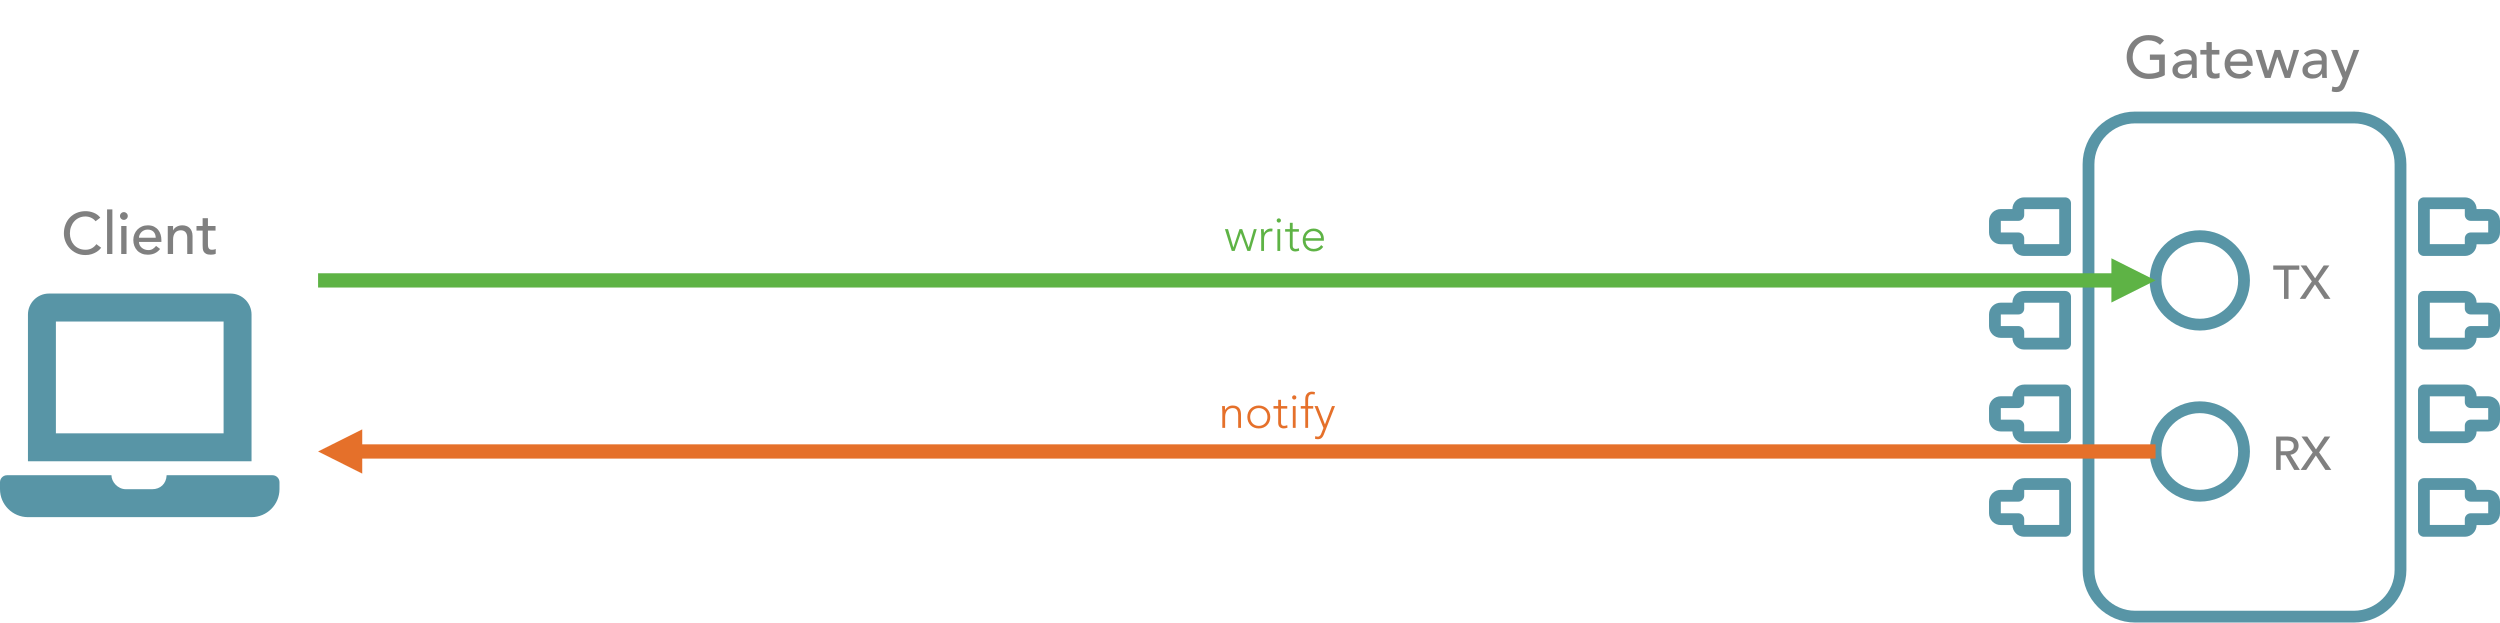
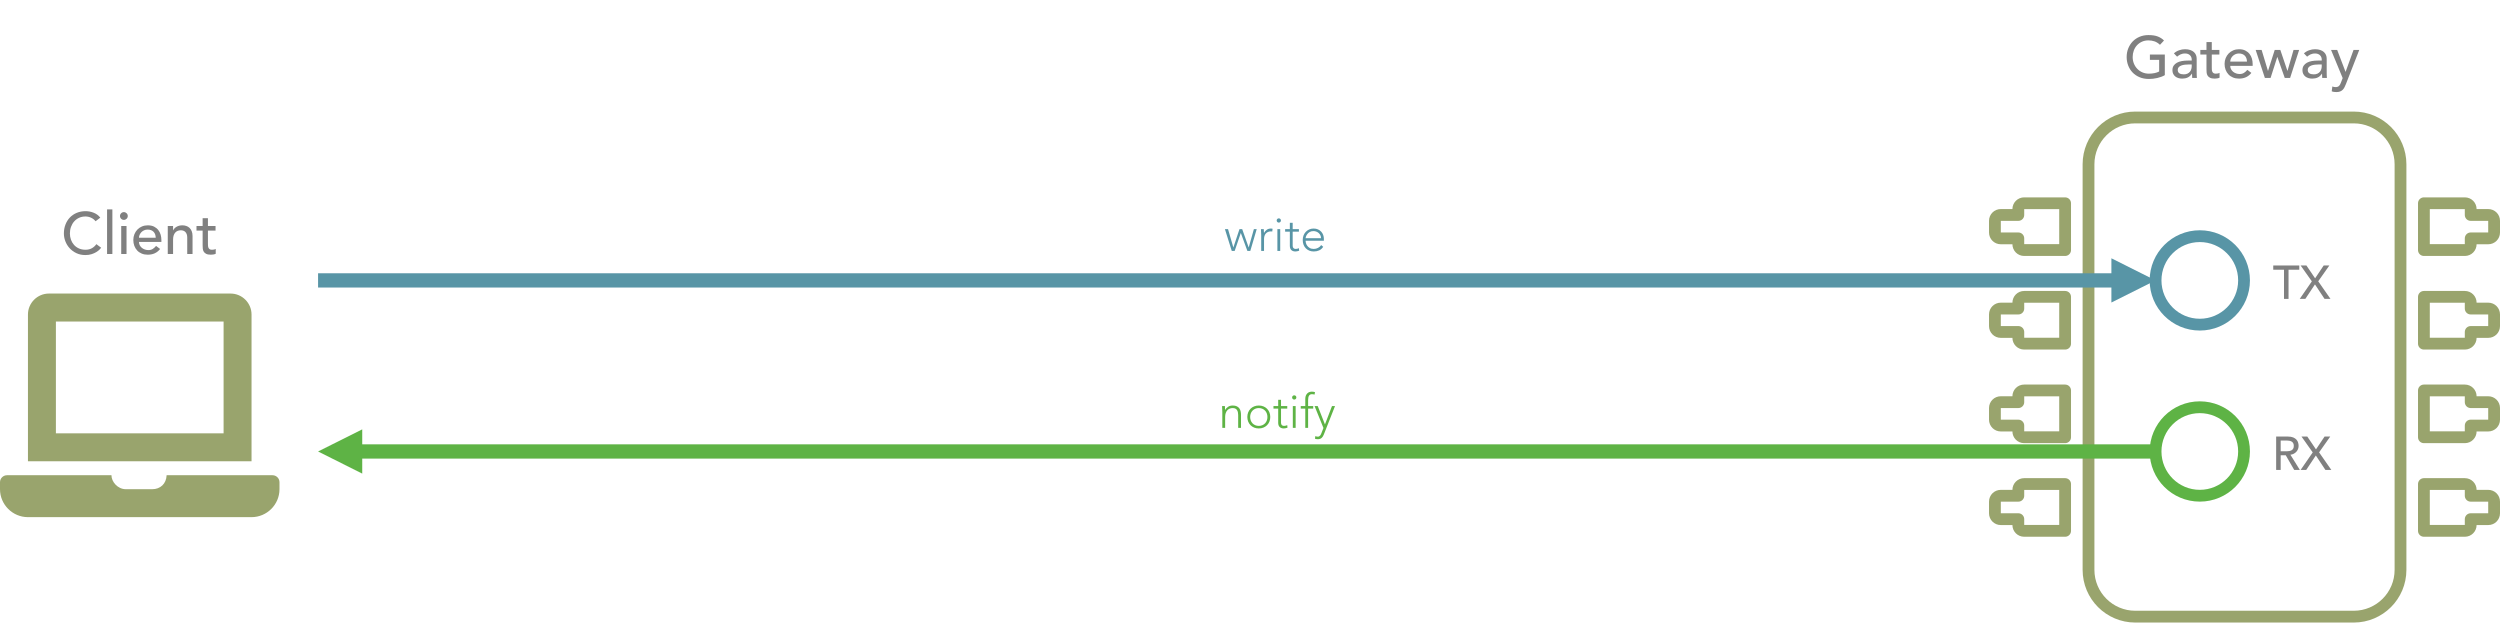
<svg xmlns="http://www.w3.org/2000/svg" version="1.1" viewBox="947 808.931 847.597 211.069" width="847.597" height="211.069">
  <defs />
-   <g id="Bluetooth_Characteristics" stroke-opacity="1" stroke-dasharray="none" fill="none" stroke="none" fill-opacity="1">
+   <g id="Bluetooth_Characteristics" stroke="none" fill-opacity="1" fill="none" stroke-dasharray="none" stroke-opacity="1">
    <g id="Bluetooth_Characteristics_Ebene_1">
      <g id="Graphic_28">
-         <path d="M 1039.389 970.051 L 1003.491 970.051 C 1003.381 972.984 1001.313 974.789 998.643 974.789 L 989.641 974.789 C 986.874 974.789 984.752 972.202 984.789 970.051 L 949.369 970.051 C 948.066 970.051 947 971.117 947 972.42 L 947 974.789 C 947 980.001 951.264 984.265 956.476 984.265 L 1032.282 984.265 C 1037.494 984.265 1041.758 980.001 1041.758 974.789 L 1041.758 972.42 C 1041.758 971.117 1040.692 970.051 1039.389 970.051 Z M 1032.282 915.565 C 1032.282 911.656 1029.084 908.458 1025.176 908.458 L 963.583 908.458 C 959.674 908.458 956.476 911.656 956.476 915.565 L 956.476 965.313 L 1032.282 965.313 Z M 1022.807 955.837 L 965.952 955.837 L 965.952 917.934 L 1022.807 917.934 Z" fill="#5895a6" />
+         <path d="M 1039.389 970.051 L 1003.491 970.051 C 1003.381 972.984 1001.313 974.789 998.643 974.789 L 989.641 974.789 C 986.874 974.789 984.752 972.202 984.789 970.051 L 949.369 970.051 C 948.066 970.051 947 971.117 947 972.42 L 947 974.789 C 947 980.001 951.264 984.265 956.476 984.265 L 1032.282 984.265 C 1037.494 984.265 1041.758 980.001 1041.758 974.789 L 1041.758 972.42 C 1041.758 971.117 1040.692 970.051 1039.389 970.051 Z M 1032.282 915.565 C 1032.282 911.656 1029.084 908.458 1025.176 908.458 L 963.583 908.458 C 959.674 908.458 956.476 911.656 956.476 915.565 L 956.476 965.313 L 1032.282 965.313 Z M 1022.807 955.837 L 965.952 955.837 L 965.952 917.934 L 1022.807 917.934 Z" fill="#99a46d" />
      </g>
      <g id="Graphic_30" />
      <g id="Graphic_31">
-         <path d="M 1760.864 864.624 L 1760.864 1002.134 C 1760.864 1010.896 1753.761 1018 1744.998 1018 L 1670.954 1018 C 1662.191 1018 1655.088 1010.896 1655.088 1002.134 L 1655.088 864.624 C 1655.088 855.861 1662.191 848.757 1670.954 848.757 L 1744.998 848.757 C 1753.761 848.757 1760.864 855.861 1760.864 864.624 Z M 1792.597 883.796 L 1792.597 887.763 C 1792.597 888.858 1791.709 889.746 1790.614 889.746 L 1784.664 889.746 L 1784.664 891.729 C 1784.664 892.824 1783.776 893.712 1782.681 893.712 L 1768.798 893.712 L 1768.798 877.846 L 1782.681 877.846 C 1783.776 877.846 1784.664 878.734 1784.664 879.829 L 1784.664 881.813 L 1790.614 881.813 C 1791.709 881.813 1792.597 882.701 1792.597 883.796 Z M 1792.597 915.529 L 1792.597 919.495 C 1792.597 920.591 1791.709 921.479 1790.614 921.479 L 1784.664 921.479 L 1784.664 923.462 C 1784.664 924.558 1783.776 925.445 1782.681 925.445 L 1768.798 925.445 L 1768.798 909.579 L 1782.681 909.579 C 1783.776 909.579 1784.664 910.467 1784.664 911.562 L 1784.664 913.546 L 1790.614 913.546 C 1791.709 913.546 1792.597 914.433 1792.597 915.529 Z M 1792.597 947.262 L 1792.597 951.229 C 1792.597 952.324 1791.709 953.212 1790.614 953.212 L 1784.664 953.212 L 1784.664 955.195 C 1784.664 956.29 1783.776 957.178 1782.681 957.178 L 1768.798 957.178 L 1768.798 941.312 L 1782.681 941.312 C 1783.776 941.312 1784.664 942.2 1784.664 943.295 L 1784.664 945.279 L 1790.614 945.279 C 1791.709 945.279 1792.597 946.167 1792.597 947.262 Z M 1792.597 978.995 L 1792.597 982.962 C 1792.597 984.057 1791.709 984.945 1790.614 984.945 L 1784.664 984.945 L 1784.664 986.928 C 1784.664 988.024 1783.776 988.911 1782.681 988.911 L 1768.798 988.911 L 1768.798 973.045 L 1782.681 973.045 C 1783.776 973.045 1784.664 973.933 1784.664 975.028 L 1784.664 977.012 L 1790.614 977.012 C 1791.709 977.012 1792.597 977.899 1792.597 978.995 Z M 1633.271 973.045 L 1647.154 973.045 L 1647.154 988.911 L 1633.271 988.911 C 1632.176 988.911 1631.288 988.024 1631.288 986.928 L 1631.288 984.945 L 1625.338 984.945 C 1624.243 984.945 1623.355 984.057 1623.355 982.962 L 1623.355 978.995 C 1623.355 977.899 1624.243 977.012 1625.338 977.012 L 1631.288 977.012 L 1631.288 975.028 C 1631.288 973.933 1632.176 973.045 1633.271 973.045 Z M 1633.271 941.312 L 1647.154 941.312 L 1647.154 957.178 L 1633.271 957.178 C 1632.176 957.178 1631.288 956.29 1631.288 955.195 L 1631.288 953.212 L 1625.338 953.212 C 1624.243 953.212 1623.355 952.324 1623.355 951.229 L 1623.355 947.262 C 1623.355 946.167 1624.243 945.279 1625.338 945.279 L 1631.288 945.279 L 1631.288 943.295 C 1631.288 942.2 1632.176 941.312 1633.271 941.312 Z M 1633.271 909.579 L 1647.154 909.579 L 1647.154 925.445 L 1633.271 925.445 C 1632.176 925.445 1631.288 924.558 1631.288 923.462 L 1631.288 921.479 L 1625.338 921.479 C 1624.243 921.479 1623.355 920.591 1623.355 919.495 L 1623.355 915.529 C 1623.355 914.433 1624.243 913.546 1625.338 913.546 L 1631.288 913.546 L 1631.288 911.562 C 1631.288 910.467 1632.176 909.579 1633.271 909.579 Z M 1633.271 877.846 L 1647.154 877.846 L 1647.154 893.712 L 1633.271 893.712 C 1632.176 893.712 1631.288 892.824 1631.288 891.729 L 1631.288 889.746 L 1625.338 889.746 C 1624.243 889.746 1623.355 888.858 1623.355 887.763 L 1623.355 883.796 C 1623.355 882.701 1624.243 881.813 1625.338 881.813 L 1631.288 881.813 L 1631.288 879.829 C 1631.288 878.734 1632.176 877.846 1633.271 877.846 Z" stroke="#5895a6" stroke-linecap="butt" stroke-linejoin="round" stroke-width="4" />
+         <path d="M 1760.864 864.624 L 1760.864 1002.134 C 1760.864 1010.896 1753.761 1018 1744.998 1018 L 1670.954 1018 C 1662.191 1018 1655.088 1010.896 1655.088 1002.134 L 1655.088 864.624 C 1655.088 855.861 1662.191 848.757 1670.954 848.757 L 1744.998 848.757 C 1753.761 848.757 1760.864 855.861 1760.864 864.624 Z M 1792.597 883.796 L 1792.597 887.763 C 1792.597 888.858 1791.709 889.746 1790.614 889.746 L 1784.664 889.746 L 1784.664 891.729 C 1784.664 892.824 1783.776 893.712 1782.681 893.712 L 1768.798 893.712 L 1768.798 877.846 L 1782.681 877.846 C 1783.776 877.846 1784.664 878.734 1784.664 879.829 L 1784.664 881.813 L 1790.614 881.813 C 1791.709 881.813 1792.597 882.701 1792.597 883.796 Z M 1792.597 915.529 L 1792.597 919.495 C 1792.597 920.591 1791.709 921.479 1790.614 921.479 L 1784.664 921.479 L 1784.664 923.462 C 1784.664 924.558 1783.776 925.445 1782.681 925.445 L 1768.798 925.445 L 1768.798 909.579 L 1782.681 909.579 C 1783.776 909.579 1784.664 910.467 1784.664 911.562 L 1784.664 913.546 L 1790.614 913.546 C 1791.709 913.546 1792.597 914.433 1792.597 915.529 Z M 1792.597 947.262 L 1792.597 951.229 C 1792.597 952.324 1791.709 953.212 1790.614 953.212 L 1784.664 953.212 L 1784.664 955.195 C 1784.664 956.29 1783.776 957.178 1782.681 957.178 L 1768.798 957.178 L 1768.798 941.312 L 1782.681 941.312 C 1783.776 941.312 1784.664 942.2 1784.664 943.295 L 1784.664 945.279 L 1790.614 945.279 C 1791.709 945.279 1792.597 946.167 1792.597 947.262 Z M 1792.597 978.995 L 1792.597 982.962 C 1792.597 984.057 1791.709 984.945 1790.614 984.945 L 1784.664 984.945 L 1784.664 986.928 C 1784.664 988.024 1783.776 988.911 1782.681 988.911 L 1768.798 988.911 L 1768.798 973.045 L 1782.681 973.045 C 1783.776 973.045 1784.664 973.933 1784.664 975.028 L 1784.664 977.012 L 1790.614 977.012 C 1791.709 977.012 1792.597 977.899 1792.597 978.995 Z M 1633.271 973.045 L 1647.154 973.045 L 1647.154 988.911 L 1633.271 988.911 C 1632.176 988.911 1631.288 988.024 1631.288 986.928 L 1631.288 984.945 L 1625.338 984.945 C 1624.243 984.945 1623.355 984.057 1623.355 982.962 L 1623.355 978.995 C 1623.355 977.899 1624.243 977.012 1625.338 977.012 L 1631.288 977.012 L 1631.288 975.028 C 1631.288 973.933 1632.176 973.045 1633.271 973.045 Z M 1633.271 941.312 L 1647.154 941.312 L 1647.154 957.178 L 1633.271 957.178 C 1632.176 957.178 1631.288 956.29 1631.288 955.195 L 1631.288 953.212 L 1625.338 953.212 C 1624.243 953.212 1623.355 952.324 1623.355 951.229 L 1623.355 947.262 C 1623.355 946.167 1624.243 945.279 1625.338 945.279 L 1631.288 945.279 L 1631.288 943.295 C 1631.288 942.2 1632.176 941.312 1633.271 941.312 Z M 1633.271 909.579 L 1647.154 909.579 L 1647.154 925.445 L 1633.271 925.445 C 1632.176 925.445 1631.288 924.558 1631.288 923.462 L 1631.288 921.479 L 1625.338 921.479 C 1624.243 921.479 1623.355 920.591 1623.355 919.495 L 1623.355 915.529 C 1623.355 914.433 1624.243 913.546 1625.338 913.546 L 1631.288 913.546 L 1631.288 911.562 C 1631.288 910.467 1632.176 909.579 1633.271 909.579 Z M 1633.271 877.846 L 1647.154 877.846 L 1647.154 893.712 L 1633.271 893.712 C 1632.176 893.712 1631.288 892.824 1631.288 891.729 L 1631.288 889.746 L 1625.338 889.746 C 1624.243 889.746 1623.355 888.858 1623.355 887.763 L 1623.355 883.796 C 1623.355 882.701 1624.243 881.813 1625.338 881.813 L 1631.288 881.813 L 1631.288 879.829 C 1631.288 878.734 1632.176 877.846 1633.271 877.846 Z" stroke="#99a46d" stroke-linecap="butt" stroke-linejoin="round" stroke-width="4" />
      </g>
      <g id="Group_40">
        <g id="Graphic_41">
          <circle cx="1692.818" cy="904" r="15" stroke="#5895a6" stroke-linecap="round" stroke-linejoin="round" stroke-width="4" />
        </g>
        <g id="Group_90">
          <g id="Graphic_88">
            <path d="M 1721.366 900.38 L 1717.718 900.38 L 1717.718 898.94 L 1726.55 898.94 L 1726.55 900.38 L 1722.902 900.38 L 1722.902 910.268 L 1721.366 910.268 Z" fill="gray" />
          </g>
          <g id="Graphic_89">
            <path d="M 1730.806 904.316 L 1726.998 898.94 L 1728.966 898.94 L 1731.91 903.292 L 1734.822 898.94 L 1736.742 898.94 L 1732.966 904.3 L 1737.126 910.268 L 1735.11 910.268 L 1731.862 905.356 L 1728.598 910.268 L 1726.694 910.268 Z" fill="gray" />
          </g>
        </g>
      </g>
      <g id="Group_46">
        <g id="Graphic_47">
-           <circle cx="1692.818" cy="962" r="15" stroke="#5895a6" stroke-linecap="round" stroke-linejoin="round" stroke-width="4" />
+           <circle cx="1692.818" cy="962" r="15" stroke="#5eb345" stroke-linecap="round" stroke-linejoin="round" stroke-width="4" />
        </g>
        <g id="Group_93">
          <g id="Graphic_91">
            <path d="M 1718.702 956.94 L 1722.686 956.94 C 1723.411 956.94 1724.009 957.039 1724.478 957.236 C 1724.947 957.433 1725.318 957.684 1725.59 957.988 C 1725.862 958.292 1726.051 958.633 1726.158 959.012 C 1726.265 959.391 1726.318 959.756 1726.318 960.108 C 1726.318 960.471 1726.254 960.82 1726.126 961.156 C 1725.998 961.492 1725.814 961.796 1725.574 962.068 C 1725.334 962.34 1725.041 962.569 1724.694 962.756 C 1724.347 962.943 1723.961 963.057 1723.534 963.1 L 1726.75 968.268 L 1724.83 968.268 L 1721.95 963.276 L 1720.238 963.276 L 1720.238 968.268 L 1718.702 968.268 Z M 1720.238 961.932 L 1722.254 961.932 C 1722.553 961.932 1722.849 961.908 1723.142 961.86 C 1723.435 961.812 1723.697 961.724 1723.926 961.596 C 1724.155 961.468 1724.339 961.284 1724.478 961.044 C 1724.617 960.804 1724.686 960.492 1724.686 960.108 C 1724.686 959.724 1724.617 959.412 1724.478 959.172 C 1724.339 958.932 1724.155 958.748 1723.926 958.62 C 1723.697 958.492 1723.435 958.404 1723.142 958.356 C 1722.849 958.308 1722.553 958.284 1722.254 958.284 L 1720.238 958.284 Z" fill="gray" />
          </g>
          <g id="Graphic_92">
            <path d="M 1731.102 962.316 L 1727.294 956.94 L 1729.262 956.94 L 1732.206 961.292 L 1735.118 956.94 L 1737.038 956.94 L 1733.262 962.3 L 1737.422 968.268 L 1735.406 968.268 L 1732.158 963.356 L 1728.894 968.268 L 1726.99 968.268 Z" fill="gray" />
          </g>
        </g>
      </g>
      <g id="Graphic_50">
        <path d="M 1699.245 947.476 L 1704.074 947.476 L 1704.074 947.476 L 1709.159 947.476 L 1701.659 947.476 L 1694.159 947.476 L 1699.245 947.476 Z" fill="#e5702a" />
      </g>
      <g id="Graphic_55">
-         <path d="M 1677.818 964.414 L 1677.818 959.586 L 1069.812 959.586 L 1069.812 954.5 L 1054.838 962 L 1069.812 969.5 L 1069.812 964.414 Z" fill="#e5702a" />
+         <path d="M 1677.818 964.414 L 1677.818 959.586 L 1069.812 959.586 L 1069.812 954.5 L 1054.838 962 L 1069.812 969.5 L 1069.812 964.414 Z" fill="#5eb345" />
      </g>
      <g id="Graphic_58">
-         <path d="M 1054.838 906.414 L 1054.838 901.586 L 1662.844 901.586 L 1662.844 896.5 L 1677.818 904 L 1662.844 911.5 L 1662.844 906.414 Z" fill="#5eb345" />
+         <path d="M 1054.838 906.414 L 1054.838 901.586 L 1662.844 901.586 L 1662.844 896.5 L 1677.818 904 L 1662.844 911.5 L 1662.844 906.414 Z" fill="#5895a6" />
      </g>
      <g id="Graphic_59" />
      <g id="Group_66">
        <g id="Graphic_60">
          <path d="M 979.399 883.945 C 978.999 883.425 978.492 883.025 977.879 882.745 C 977.266 882.465 976.633 882.325 975.979 882.325 C 975.179 882.325 974.456 882.475 973.809 882.775 C 973.163 883.075 972.609 883.485 972.149 884.005 C 971.689 884.525 971.332 885.135 971.079 885.835 C 970.826 886.535 970.699 887.285 970.699 888.085 C 970.699 888.832 970.819 889.538 971.059 890.205 C 971.299 890.872 971.646 891.458 972.099 891.965 C 972.553 892.472 973.106 892.872 973.759 893.165 C 974.413 893.458 975.153 893.605 975.979 893.605 C 976.793 893.605 977.506 893.438 978.119 893.105 C 978.732 892.772 979.253 892.305 979.679 891.705 L 981.299 892.925 C 981.192 893.072 981.006 893.282 980.739 893.555 C 980.472 893.828 980.119 894.102 979.679 894.375 C 979.239 894.648 978.709 894.888 978.089 895.095 C 977.469 895.302 976.753 895.405 975.939 895.405 C 974.819 895.405 973.809 895.192 972.909 894.765 C 972.009 894.338 971.242 893.778 970.609 893.085 C 969.976 892.392 969.492 891.608 969.159 890.735 C 968.826 889.862 968.659 888.978 968.659 888.085 C 968.659 886.992 968.839 885.982 969.199 885.055 C 969.559 884.128 970.062 883.328 970.709 882.655 C 971.356 881.982 972.133 881.458 973.039 881.085 C 973.946 880.712 974.946 880.525 976.039 880.525 C 976.972 880.525 977.889 880.705 978.789 881.065 C 979.689 881.425 980.426 881.978 980.999 882.725 Z" fill="gray" />
        </g>
        <g id="Graphic_61">
          <rect x="983.299" y="879.925" width="1.8" height="15.12" fill="gray" />
        </g>
        <g id="Graphic_62">
          <path d="M 988.099 885.565 L 989.899 885.565 L 989.899 895.045 L 988.099 895.045 Z M 987.679 882.165 C 987.679 881.805 987.809 881.495 988.069 881.235 C 988.329 880.975 988.639 880.845 988.999 880.845 C 989.359 880.845 989.669 880.975 989.929 881.235 C 990.189 881.495 990.319 881.805 990.319 882.165 C 990.319 882.525 990.189 882.835 989.929 883.095 C 989.669 883.355 989.359 883.485 988.999 883.485 C 988.639 883.485 988.329 883.355 988.069 883.095 C 987.809 882.835 987.679 882.525 987.679 882.165 Z" fill="gray" />
        </g>
        <g id="Graphic_63">
          <path d="M 994.119 890.965 C 994.119 891.378 994.209 891.755 994.389 892.095 C 994.569 892.435 994.806 892.725 995.099 892.965 C 995.393 893.205 995.732 893.392 996.119 893.525 C 996.506 893.658 996.906 893.725 997.319 893.725 C 997.879 893.725 998.366 893.595 998.779 893.335 C 999.192 893.075 999.572 892.732 999.919 892.305 L 1001.279 893.345 C 1000.279 894.638 998.879 895.285 997.079 895.285 C 996.332 895.285 995.656 895.158 995.049 894.905 C 994.442 894.652 993.929 894.302 993.509 893.855 C 993.089 893.408 992.766 892.882 992.539 892.275 C 992.312 891.668 992.199 891.012 992.199 890.305 C 992.199 889.598 992.322 888.942 992.569 888.335 C 992.816 887.728 993.156 887.202 993.589 886.755 C 994.023 886.308 994.539 885.958 995.139 885.705 C 995.739 885.452 996.393 885.325 997.099 885.325 C 997.939 885.325 998.649 885.472 999.229 885.765 C 999.809 886.058 1000.286 886.442 1000.659 886.915 C 1001.033 887.388 1001.303 887.922 1001.469 888.515 C 1001.636 889.108 1001.719 889.712 1001.719 890.325 L 1001.719 890.965 Z M 999.799 889.525 C 999.786 889.125 999.722 888.758 999.609 888.425 C 999.496 888.092 999.326 887.802 999.099 887.555 C 998.872 887.308 998.589 887.115 998.249 886.975 C 997.909 886.835 997.513 886.765 997.059 886.765 C 996.619 886.765 996.216 886.848 995.849 887.015 C 995.482 887.182 995.173 887.398 994.919 887.665 C 994.666 887.932 994.469 888.228 994.329 888.555 C 994.189 888.882 994.119 889.205 994.119 889.525 Z" fill="gray" />
        </g>
        <g id="Graphic_64">
          <path d="M 1003.879 885.565 L 1005.679 885.565 L 1005.679 887.025 L 1005.719 887.025 C 1005.946 886.518 1006.339 886.108 1006.899 885.795 C 1007.459 885.482 1008.106 885.325 1008.839 885.325 C 1009.293 885.325 1009.729 885.395 1010.149 885.535 C 1010.569 885.675 1010.936 885.892 1011.249 886.185 C 1011.562 886.478 1011.812 886.855 1011.999 887.315 C 1012.186 887.775 1012.279 888.318 1012.279 888.945 L 1012.279 895.045 L 1010.479 895.045 L 1010.479 889.445 C 1010.479 889.005 1010.419 888.628 1010.299 888.315 C 1010.179 888.002 1010.019 887.748 1009.819 887.555 C 1009.619 887.362 1009.389 887.222 1009.129 887.135 C 1008.869 887.048 1008.599 887.005 1008.319 887.005 C 1007.946 887.005 1007.599 887.065 1007.279 887.185 C 1006.959 887.305 1006.679 887.495 1006.439 887.755 C 1006.199 888.015 1006.013 888.345 1005.879 888.745 C 1005.746 889.145 1005.679 889.618 1005.679 890.165 L 1005.679 895.045 L 1003.879 895.045 Z" fill="gray" />
        </g>
        <g id="Graphic_65">
          <path d="M 1020.079 887.125 L 1017.499 887.125 L 1017.499 891.425 C 1017.499 891.692 1017.506 891.955 1017.519 892.215 C 1017.533 892.475 1017.582 892.708 1017.669 892.915 C 1017.756 893.122 1017.889 893.288 1018.069 893.415 C 1018.249 893.542 1018.513 893.605 1018.859 893.605 C 1019.072 893.605 1019.293 893.585 1019.519 893.545 C 1019.746 893.505 1019.952 893.432 1020.139 893.325 L 1020.139 894.965 C 1019.926 895.085 1019.649 895.168 1019.309 895.215 C 1018.969 895.262 1018.706 895.285 1018.519 895.285 C 1017.826 895.285 1017.289 895.188 1016.909 894.995 C 1016.529 894.802 1016.249 894.552 1016.069 894.245 C 1015.889 893.938 1015.783 893.595 1015.749 893.215 C 1015.716 892.835 1015.699 892.452 1015.699 892.065 L 1015.699 887.125 L 1013.619 887.125 L 1013.619 885.565 L 1015.699 885.565 L 1015.699 882.905 L 1017.499 882.905 L 1017.499 885.565 L 1020.079 885.565 Z" fill="gray" />
        </g>
      </g>
      <g id="Group_74">
        <g id="Graphic_67">
          <path d="M 1680.958 827.424 L 1680.958 834.404 C 1680.611 834.617 1680.218 834.804 1679.778 834.964 C 1679.338 835.124 1678.881 835.261 1678.408 835.374 C 1677.935 835.487 1677.455 835.571 1676.968 835.624 C 1676.481 835.678 1676.025 835.704 1675.598 835.704 C 1674.398 835.704 1673.328 835.504 1672.388 835.104 C 1671.448 834.704 1670.655 834.164 1670.008 833.484 C 1669.361 832.804 1668.868 832.014 1668.528 831.114 C 1668.188 830.214 1668.018 829.264 1668.018 828.264 C 1668.018 827.211 1668.201 826.231 1668.568 825.324 C 1668.935 824.418 1669.441 823.631 1670.088 822.964 C 1670.735 822.298 1671.511 821.774 1672.418 821.394 C 1673.325 821.014 1674.318 820.824 1675.398 820.824 C 1676.705 820.824 1677.771 820.987 1678.598 821.314 C 1679.425 821.641 1680.118 822.091 1680.678 822.664 L 1679.318 824.124 C 1678.731 823.564 1678.111 823.174 1677.458 822.954 C 1676.805 822.734 1676.118 822.624 1675.398 822.624 C 1674.585 822.624 1673.851 822.774 1673.198 823.074 C 1672.545 823.374 1671.985 823.778 1671.518 824.284 C 1671.051 824.791 1670.691 825.388 1670.438 826.074 C 1670.185 826.761 1670.058 827.491 1670.058 828.264 C 1670.058 829.064 1670.198 829.808 1670.478 830.494 C 1670.758 831.181 1671.145 831.778 1671.638 832.284 C 1672.131 832.791 1672.711 833.188 1673.378 833.474 C 1674.045 833.761 1674.771 833.904 1675.558 833.904 C 1676.238 833.904 1676.881 833.841 1677.488 833.714 C 1678.095 833.587 1678.611 833.404 1679.038 833.164 L 1679.038 829.224 L 1675.898 829.224 L 1675.898 827.424 Z" fill="gray" />
        </g>
        <g id="Graphic_68">
          <path d="M 1684.038 827.024 C 1684.545 826.558 1685.131 826.207 1685.798 825.974 C 1686.465 825.741 1687.131 825.624 1687.798 825.624 C 1688.491 825.624 1689.088 825.711 1689.588 825.884 C 1690.088 826.058 1690.498 826.291 1690.818 826.584 C 1691.138 826.878 1691.375 827.214 1691.528 827.594 C 1691.681 827.974 1691.758 828.371 1691.758 828.784 L 1691.758 833.624 C 1691.758 833.957 1691.765 834.264 1691.778 834.544 C 1691.791 834.824 1691.811 835.091 1691.838 835.344 L 1690.238 835.344 C 1690.198 834.864 1690.178 834.384 1690.178 833.904 L 1690.138 833.904 C 1689.738 834.518 1689.265 834.951 1688.718 835.204 C 1688.171 835.457 1687.538 835.584 1686.818 835.584 C 1686.378 835.584 1685.958 835.524 1685.558 835.404 C 1685.158 835.284 1684.808 835.104 1684.508 834.864 C 1684.208 834.624 1683.971 834.327 1683.798 833.974 C 1683.625 833.621 1683.538 833.211 1683.538 832.744 C 1683.538 832.131 1683.675 831.617 1683.948 831.204 C 1684.221 830.791 1684.595 830.454 1685.068 830.194 C 1685.541 829.934 1686.095 829.747 1686.728 829.634 C 1687.361 829.521 1688.038 829.464 1688.758 829.464 L 1690.078 829.464 L 1690.078 829.064 C 1690.078 828.824 1690.031 828.584 1689.938 828.344 C 1689.845 828.104 1689.705 827.888 1689.518 827.694 C 1689.331 827.501 1689.098 827.347 1688.818 827.234 C 1688.538 827.121 1688.205 827.064 1687.818 827.064 C 1687.471 827.064 1687.168 827.097 1686.908 827.164 C 1686.648 827.231 1686.411 827.314 1686.198 827.414 C 1685.985 827.514 1685.791 827.631 1685.618 827.764 C 1685.445 827.898 1685.278 828.024 1685.118 828.144 Z M 1689.118 830.784 C 1688.691 830.784 1688.255 830.808 1687.808 830.854 C 1687.361 830.901 1686.955 830.991 1686.588 831.124 C 1686.221 831.258 1685.921 831.444 1685.688 831.684 C 1685.455 831.924 1685.338 832.231 1685.338 832.604 C 1685.338 833.151 1685.521 833.544 1685.888 833.784 C 1686.255 834.024 1686.751 834.144 1687.378 834.144 C 1687.871 834.144 1688.291 834.061 1688.638 833.894 C 1688.985 833.727 1689.265 833.511 1689.478 833.244 C 1689.691 832.977 1689.845 832.681 1689.938 832.354 C 1690.031 832.028 1690.078 831.704 1690.078 831.384 L 1690.078 830.784 Z" fill="gray" />
        </g>
        <g id="Graphic_69">
          <path d="M 1699.458 827.424 L 1696.878 827.424 L 1696.878 831.724 C 1696.878 831.991 1696.885 832.254 1696.898 832.514 C 1696.911 832.774 1696.961 833.008 1697.048 833.214 C 1697.135 833.421 1697.268 833.587 1697.448 833.714 C 1697.628 833.841 1697.891 833.904 1698.238 833.904 C 1698.451 833.904 1698.671 833.884 1698.898 833.844 C 1699.125 833.804 1699.331 833.731 1699.518 833.624 L 1699.518 835.264 C 1699.305 835.384 1699.028 835.467 1698.688 835.514 C 1698.348 835.561 1698.085 835.584 1697.898 835.584 C 1697.205 835.584 1696.668 835.487 1696.288 835.294 C 1695.908 835.101 1695.628 834.851 1695.448 834.544 C 1695.268 834.237 1695.161 833.894 1695.128 833.514 C 1695.095 833.134 1695.078 832.751 1695.078 832.364 L 1695.078 827.424 L 1692.998 827.424 L 1692.998 825.864 L 1695.078 825.864 L 1695.078 823.204 L 1696.878 823.204 L 1696.878 825.864 L 1699.458 825.864 Z" fill="gray" />
        </g>
        <g id="Graphic_70">
          <path d="M 1703.138 831.264 C 1703.138 831.678 1703.228 832.054 1703.408 832.394 C 1703.588 832.734 1703.825 833.024 1704.118 833.264 C 1704.411 833.504 1704.751 833.691 1705.138 833.824 C 1705.525 833.957 1705.925 834.024 1706.338 834.024 C 1706.898 834.024 1707.385 833.894 1707.798 833.634 C 1708.211 833.374 1708.591 833.031 1708.938 832.604 L 1710.298 833.644 C 1709.298 834.938 1707.898 835.584 1706.098 835.584 C 1705.351 835.584 1704.675 835.457 1704.068 835.204 C 1703.461 834.951 1702.948 834.601 1702.528 834.154 C 1702.108 833.707 1701.785 833.181 1701.558 832.574 C 1701.331 831.967 1701.218 831.311 1701.218 830.604 C 1701.218 829.898 1701.341 829.241 1701.588 828.634 C 1701.835 828.028 1702.175 827.501 1702.608 827.054 C 1703.041 826.607 1703.558 826.258 1704.158 826.004 C 1704.758 825.751 1705.411 825.624 1706.118 825.624 C 1706.958 825.624 1707.668 825.771 1708.248 826.064 C 1708.828 826.357 1709.305 826.741 1709.678 827.214 C 1710.051 827.688 1710.321 828.221 1710.488 828.814 C 1710.655 829.408 1710.738 830.011 1710.738 830.624 L 1710.738 831.264 Z M 1708.818 829.824 C 1708.805 829.424 1708.741 829.058 1708.628 828.724 C 1708.515 828.391 1708.345 828.101 1708.118 827.854 C 1707.891 827.607 1707.608 827.414 1707.268 827.274 C 1706.928 827.134 1706.531 827.064 1706.078 827.064 C 1705.638 827.064 1705.235 827.148 1704.868 827.314 C 1704.501 827.481 1704.191 827.697 1703.938 827.964 C 1703.685 828.231 1703.488 828.528 1703.348 828.854 C 1703.208 829.181 1703.138 829.504 1703.138 829.824 Z" fill="gray" />
        </g>
        <g id="Graphic_71">
          <path d="M 1711.758 825.864 L 1713.778 825.864 L 1715.918 832.944 L 1715.958 832.944 L 1718.218 825.864 L 1720.118 825.864 L 1722.518 832.944 L 1722.558 832.944 L 1724.598 825.864 L 1726.498 825.864 L 1723.438 835.344 L 1721.618 835.344 L 1719.118 828.264 L 1719.078 828.264 L 1716.818 835.344 L 1714.878 835.344 Z" fill="gray" />
        </g>
        <g id="Graphic_72">
          <path d="M 1728.118 827.024 C 1728.625 826.558 1729.211 826.207 1729.878 825.974 C 1730.545 825.741 1731.211 825.624 1731.878 825.624 C 1732.571 825.624 1733.168 825.711 1733.668 825.884 C 1734.168 826.058 1734.578 826.291 1734.898 826.584 C 1735.218 826.878 1735.455 827.214 1735.608 827.594 C 1735.761 827.974 1735.838 828.371 1735.838 828.784 L 1735.838 833.624 C 1735.838 833.957 1735.845 834.264 1735.858 834.544 C 1735.871 834.824 1735.891 835.091 1735.918 835.344 L 1734.318 835.344 C 1734.278 834.864 1734.258 834.384 1734.258 833.904 L 1734.218 833.904 C 1733.818 834.518 1733.345 834.951 1732.798 835.204 C 1732.251 835.457 1731.618 835.584 1730.898 835.584 C 1730.458 835.584 1730.038 835.524 1729.638 835.404 C 1729.238 835.284 1728.888 835.104 1728.588 834.864 C 1728.288 834.624 1728.051 834.327 1727.878 833.974 C 1727.705 833.621 1727.618 833.211 1727.618 832.744 C 1727.618 832.131 1727.755 831.617 1728.028 831.204 C 1728.301 830.791 1728.675 830.454 1729.148 830.194 C 1729.621 829.934 1730.175 829.747 1730.808 829.634 C 1731.441 829.521 1732.118 829.464 1732.838 829.464 L 1734.158 829.464 L 1734.158 829.064 C 1734.158 828.824 1734.111 828.584 1734.018 828.344 C 1733.925 828.104 1733.785 827.888 1733.598 827.694 C 1733.411 827.501 1733.178 827.347 1732.898 827.234 C 1732.618 827.121 1732.285 827.064 1731.898 827.064 C 1731.551 827.064 1731.248 827.097 1730.988 827.164 C 1730.728 827.231 1730.491 827.314 1730.278 827.414 C 1730.065 827.514 1729.871 827.631 1729.698 827.764 C 1729.525 827.898 1729.358 828.024 1729.198 828.144 Z M 1733.198 830.784 C 1732.771 830.784 1732.335 830.808 1731.888 830.854 C 1731.441 830.901 1731.035 830.991 1730.668 831.124 C 1730.301 831.258 1730.001 831.444 1729.768 831.684 C 1729.535 831.924 1729.418 832.231 1729.418 832.604 C 1729.418 833.151 1729.601 833.544 1729.968 833.784 C 1730.335 834.024 1730.831 834.144 1731.458 834.144 C 1731.951 834.144 1732.371 834.061 1732.718 833.894 C 1733.065 833.727 1733.345 833.511 1733.558 833.244 C 1733.771 832.977 1733.925 832.681 1734.018 832.354 C 1734.111 832.028 1734.158 831.704 1734.158 831.384 L 1734.158 830.784 Z" fill="gray" />
        </g>
        <g id="Graphic_73">
          <path d="M 1737.318 825.864 L 1739.398 825.864 L 1742.218 833.264 L 1742.258 833.264 L 1744.938 825.864 L 1746.878 825.864 L 1742.378 837.384 C 1742.218 837.798 1742.051 838.174 1741.878 838.514 C 1741.705 838.854 1741.498 839.144 1741.258 839.384 C 1741.018 839.624 1740.728 839.811 1740.388 839.944 C 1740.048 840.077 1739.631 840.144 1739.138 840.144 C 1738.871 840.144 1738.601 840.128 1738.328 840.094 C 1738.055 840.061 1737.791 839.991 1737.538 839.884 L 1737.758 838.244 C 1738.118 838.391 1738.478 838.464 1738.838 838.464 C 1739.118 838.464 1739.355 838.428 1739.548 838.354 C 1739.741 838.281 1739.908 838.174 1740.048 838.034 C 1740.188 837.894 1740.305 837.731 1740.398 837.544 C 1740.491 837.357 1740.585 837.144 1740.678 836.904 L 1741.258 835.404 Z" fill="gray" />
        </g>
      </g>
      <g id="Group_80">
        <g id="Graphic_75">
-           <path d="M 1362.292 886.608 L 1363.348 886.608 L 1365.14 892.8 L 1365.172 892.8 L 1367.236 886.608 L 1368.148 886.608 L 1370.34 892.8 L 1370.372 892.8 L 1372.116 886.608 L 1373.076 886.608 L 1370.9 894 L 1369.908 894 L 1367.7 887.952 L 1367.668 887.952 L 1365.604 894 L 1364.612 894 Z" fill="#5eb345" />
+           <path d="M 1362.292 886.608 L 1363.348 886.608 L 1365.14 892.8 L 1365.172 892.8 L 1367.236 886.608 L 1368.148 886.608 L 1370.34 892.8 L 1370.372 892.8 L 1372.116 886.608 L 1373.076 886.608 L 1370.9 894 L 1369.908 894 L 1367.7 887.952 L 1367.668 887.952 L 1365.604 894 L 1364.612 894 Z" fill="#5895a6" />
        </g>
        <g id="Graphic_76">
-           <path d="M 1374.596 888.688 C 1374.596 888.549 1374.591 888.381 1374.58 888.184 C 1374.569 887.987 1374.561 887.787 1374.556 887.584 C 1374.551 887.381 1374.543 887.192 1374.532 887.016 C 1374.521 886.84 1374.516 886.704 1374.516 886.608 L 1375.476 886.608 C 1375.487 886.885 1375.495 887.152 1375.5 887.408 C 1375.505 887.664 1375.519 887.829 1375.54 887.904 C 1375.785 887.467 1376.1 887.109 1376.484 886.832 C 1376.868 886.555 1377.337 886.416 1377.892 886.416 C 1377.988 886.416 1378.081 886.424 1378.172 886.44 C 1378.263 886.456 1378.356 886.475 1378.452 886.496 L 1378.34 887.44 C 1378.212 887.397 1378.089 887.376 1377.972 887.376 C 1377.556 887.376 1377.196 887.443 1376.892 887.576 C 1376.588 887.709 1376.337 887.893 1376.14 888.128 C 1375.943 888.363 1375.796 888.637 1375.7 888.952 C 1375.604 889.267 1375.556 889.605 1375.556 889.968 L 1375.556 894 L 1374.596 894 Z" fill="#5eb345" />
+           <path d="M 1374.596 888.688 C 1374.596 888.549 1374.591 888.381 1374.58 888.184 C 1374.569 887.987 1374.561 887.787 1374.556 887.584 C 1374.551 887.381 1374.543 887.192 1374.532 887.016 C 1374.521 886.84 1374.516 886.704 1374.516 886.608 L 1375.476 886.608 C 1375.487 886.885 1375.495 887.152 1375.5 887.408 C 1375.505 887.664 1375.519 887.829 1375.54 887.904 C 1375.785 887.467 1376.1 887.109 1376.484 886.832 C 1376.868 886.555 1377.337 886.416 1377.892 886.416 C 1377.988 886.416 1378.081 886.424 1378.172 886.44 C 1378.263 886.456 1378.356 886.475 1378.452 886.496 L 1378.34 887.44 C 1378.212 887.397 1378.089 887.376 1377.972 887.376 C 1377.556 887.376 1377.196 887.443 1376.892 887.576 C 1376.588 887.709 1376.337 887.893 1376.14 888.128 C 1375.943 888.363 1375.796 888.637 1375.7 888.952 C 1375.604 889.267 1375.556 889.605 1375.556 889.968 L 1375.556 894 L 1374.596 894 Z" fill="#5895a6" />
        </g>
        <g id="Graphic_77">
-           <path d="M 1380.084 886.608 L 1381.044 886.608 L 1381.044 894 L 1380.084 894 Z M 1379.844 883.68 C 1379.844 883.477 1379.913 883.307 1380.052 883.168 C 1380.191 883.029 1380.361 882.96 1380.564 882.96 C 1380.767 882.96 1380.937 883.029 1381.076 883.168 C 1381.215 883.307 1381.284 883.477 1381.284 883.68 C 1381.284 883.883 1381.215 884.053 1381.076 884.192 C 1380.937 884.331 1380.767 884.4 1380.564 884.4 C 1380.361 884.4 1380.191 884.331 1380.052 884.192 C 1379.913 884.053 1379.844 883.883 1379.844 883.68 Z" fill="#5eb345" />
+           <path d="M 1380.084 886.608 L 1381.044 886.608 L 1381.044 894 L 1380.084 894 Z M 1379.844 883.68 C 1379.844 883.477 1379.913 883.307 1380.052 883.168 C 1380.191 883.029 1380.361 882.96 1380.564 882.96 C 1380.767 882.96 1380.937 883.029 1381.076 883.168 C 1381.215 883.307 1381.284 883.477 1381.284 883.68 C 1381.284 883.883 1381.215 884.053 1381.076 884.192 C 1380.937 884.331 1380.767 884.4 1380.564 884.4 C 1380.361 884.4 1380.191 884.331 1380.052 884.192 C 1379.913 884.053 1379.844 883.883 1379.844 883.68 Z" fill="#5895a6" />
        </g>
        <g id="Graphic_78">
-           <path d="M 1387.38 887.472 L 1385.268 887.472 L 1385.268 892.288 C 1385.268 892.619 1385.359 892.875 1385.54 893.056 C 1385.721 893.237 1385.972 893.328 1386.292 893.328 C 1386.473 893.328 1386.657 893.304 1386.844 893.256 C 1387.031 893.208 1387.209 893.147 1387.38 893.072 L 1387.46 893.936 C 1387.279 894 1387.071 894.059 1386.836 894.112 C 1386.601 894.165 1386.393 894.192 1386.212 894.192 C 1385.871 894.192 1385.577 894.141 1385.332 894.04 C 1385.087 893.939 1384.889 893.803 1384.74 893.632 C 1384.591 893.461 1384.481 893.261 1384.412 893.032 C 1384.343 892.803 1384.308 892.555 1384.308 892.288 L 1384.308 887.472 L 1382.708 887.472 L 1382.708 886.608 L 1384.308 886.608 L 1384.308 884.48 L 1385.268 884.48 L 1385.268 886.608 L 1387.38 886.608 Z" fill="#5eb345" />
+           <path d="M 1387.38 887.472 L 1385.268 887.472 L 1385.268 892.288 C 1385.268 892.619 1385.359 892.875 1385.54 893.056 C 1385.721 893.237 1385.972 893.328 1386.292 893.328 C 1386.473 893.328 1386.657 893.304 1386.844 893.256 C 1387.031 893.208 1387.209 893.147 1387.38 893.072 L 1387.46 893.936 C 1387.279 894 1387.071 894.059 1386.836 894.112 C 1386.601 894.165 1386.393 894.192 1386.212 894.192 C 1385.871 894.192 1385.577 894.141 1385.332 894.04 C 1385.087 893.939 1384.889 893.803 1384.74 893.632 C 1384.591 893.461 1384.481 893.261 1384.412 893.032 C 1384.343 892.803 1384.308 892.555 1384.308 892.288 L 1384.308 887.472 L 1382.708 887.472 L 1382.708 886.608 L 1384.308 886.608 L 1384.308 884.48 L 1385.268 884.48 L 1385.268 886.608 L 1387.38 886.608 Z" fill="#5895a6" />
        </g>
        <g id="Graphic_79">
-           <path d="M 1395.62 892.608 C 1395.247 893.173 1394.785 893.579 1394.236 893.824 C 1393.687 894.069 1393.081 894.192 1392.42 894.192 C 1391.855 894.192 1391.343 894.096 1390.884 893.904 C 1390.425 893.712 1390.031 893.443 1389.7 893.096 C 1389.369 892.749 1389.116 892.339 1388.94 891.864 C 1388.764 891.389 1388.676 890.864 1388.676 890.288 C 1388.676 889.733 1388.767 889.221 1388.948 888.752 C 1389.129 888.283 1389.385 887.875 1389.716 887.528 C 1390.047 887.181 1390.436 886.909 1390.884 886.712 C 1391.332 886.515 1391.828 886.416 1392.372 886.416 C 1392.937 886.416 1393.436 886.515 1393.868 886.712 C 1394.3 886.909 1394.663 887.171 1394.956 887.496 C 1395.249 887.821 1395.471 888.192 1395.62 888.608 C 1395.769 889.024 1395.844 889.445 1395.844 889.872 L 1395.844 890.544 L 1389.636 890.544 C 1389.636 890.747 1389.676 891.005 1389.756 891.32 C 1389.836 891.635 1389.983 891.941 1390.196 892.24 C 1390.409 892.539 1390.695 892.795 1391.052 893.008 C 1391.409 893.221 1391.871 893.328 1392.436 893.328 C 1392.927 893.328 1393.401 893.211 1393.86 892.976 C 1394.319 892.741 1394.671 892.421 1394.916 892.016 Z M 1394.884 889.68 C 1394.884 889.349 1394.817 889.04 1394.684 888.752 C 1394.551 888.464 1394.369 888.211 1394.14 887.992 C 1393.911 887.773 1393.639 887.6 1393.324 887.472 C 1393.009 887.344 1392.676 887.28 1392.324 887.28 C 1391.801 887.28 1391.367 887.387 1391.02 887.6 C 1390.673 887.813 1390.399 888.059 1390.196 888.336 C 1389.993 888.613 1389.849 888.883 1389.764 889.144 C 1389.679 889.405 1389.636 889.584 1389.636 889.68 Z" fill="#5eb345" />
+           <path d="M 1395.62 892.608 C 1395.247 893.173 1394.785 893.579 1394.236 893.824 C 1393.687 894.069 1393.081 894.192 1392.42 894.192 C 1391.855 894.192 1391.343 894.096 1390.884 893.904 C 1390.425 893.712 1390.031 893.443 1389.7 893.096 C 1389.369 892.749 1389.116 892.339 1388.94 891.864 C 1388.764 891.389 1388.676 890.864 1388.676 890.288 C 1388.676 889.733 1388.767 889.221 1388.948 888.752 C 1389.129 888.283 1389.385 887.875 1389.716 887.528 C 1390.047 887.181 1390.436 886.909 1390.884 886.712 C 1391.332 886.515 1391.828 886.416 1392.372 886.416 C 1392.937 886.416 1393.436 886.515 1393.868 886.712 C 1394.3 886.909 1394.663 887.171 1394.956 887.496 C 1395.249 887.821 1395.471 888.192 1395.62 888.608 C 1395.769 889.024 1395.844 889.445 1395.844 889.872 L 1395.844 890.544 L 1389.636 890.544 C 1389.636 890.747 1389.676 891.005 1389.756 891.32 C 1389.836 891.635 1389.983 891.941 1390.196 892.24 C 1390.409 892.539 1390.695 892.795 1391.052 893.008 C 1391.409 893.221 1391.871 893.328 1392.436 893.328 C 1392.927 893.328 1393.401 893.211 1393.86 892.976 C 1394.319 892.741 1394.671 892.421 1394.916 892.016 Z M 1394.884 889.68 C 1394.884 889.349 1394.817 889.04 1394.684 888.752 C 1394.551 888.464 1394.369 888.211 1394.14 887.992 C 1393.911 887.773 1393.639 887.6 1393.324 887.472 C 1393.009 887.344 1392.676 887.28 1392.324 887.28 C 1391.801 887.28 1391.367 887.387 1391.02 887.6 C 1390.673 887.813 1390.399 888.059 1390.196 888.336 C 1389.993 888.613 1389.849 888.883 1389.764 889.144 C 1389.679 889.405 1389.636 889.584 1389.636 889.68 Z" fill="#5895a6" />
        </g>
      </g>
      <g id="Group_87">
        <g id="Graphic_81">
-           <path d="M 1361.412 948.688 C 1361.412 948.549 1361.407 948.381 1361.396 948.184 C 1361.385 947.987 1361.377 947.787 1361.372 947.584 C 1361.367 947.381 1361.359 947.192 1361.348 947.016 C 1361.337 946.84 1361.332 946.704 1361.332 946.608 L 1362.292 946.608 C 1362.303 946.885 1362.311 947.152 1362.316 947.408 C 1362.321 947.664 1362.335 947.829 1362.356 947.904 L 1362.404 947.904 C 1362.596 947.499 1362.916 947.149 1363.364 946.856 C 1363.812 946.563 1364.335 946.416 1364.932 946.416 C 1365.508 946.416 1365.977 946.507 1366.34 946.688 C 1366.703 946.869 1366.988 947.107 1367.196 947.4 C 1367.404 947.693 1367.548 948.032 1367.628 948.416 C 1367.708 948.8 1367.748 949.195 1367.748 949.6 L 1367.748 954 L 1366.788 954 L 1366.788 949.648 C 1366.788 949.349 1366.761 949.059 1366.708 948.776 C 1366.655 948.493 1366.561 948.24 1366.428 948.016 C 1366.295 947.792 1366.108 947.613 1365.868 947.48 C 1365.628 947.347 1365.316 947.28 1364.932 947.28 C 1364.58 947.28 1364.247 947.341 1363.932 947.464 C 1363.617 947.587 1363.345 947.773 1363.116 948.024 C 1362.887 948.275 1362.705 948.589 1362.572 948.968 C 1362.439 949.347 1362.372 949.792 1362.372 950.304 L 1362.372 954 L 1361.412 954 Z" fill="#e5702a" />
+           <path d="M 1361.412 948.688 C 1361.412 948.549 1361.407 948.381 1361.396 948.184 C 1361.385 947.987 1361.377 947.787 1361.372 947.584 C 1361.367 947.381 1361.359 947.192 1361.348 947.016 C 1361.337 946.84 1361.332 946.704 1361.332 946.608 L 1362.292 946.608 C 1362.303 946.885 1362.311 947.152 1362.316 947.408 C 1362.321 947.664 1362.335 947.829 1362.356 947.904 L 1362.404 947.904 C 1362.596 947.499 1362.916 947.149 1363.364 946.856 C 1363.812 946.563 1364.335 946.416 1364.932 946.416 C 1365.508 946.416 1365.977 946.507 1366.34 946.688 C 1366.703 946.869 1366.988 947.107 1367.196 947.4 C 1367.404 947.693 1367.548 948.032 1367.628 948.416 C 1367.708 948.8 1367.748 949.195 1367.748 949.6 L 1367.748 954 L 1366.788 954 L 1366.788 949.648 C 1366.788 949.349 1366.761 949.059 1366.708 948.776 C 1366.655 948.493 1366.561 948.24 1366.428 948.016 C 1366.295 947.792 1366.108 947.613 1365.868 947.48 C 1365.628 947.347 1365.316 947.28 1364.932 947.28 C 1364.58 947.28 1364.247 947.341 1363.932 947.464 C 1363.617 947.587 1363.345 947.773 1363.116 948.024 C 1362.887 948.275 1362.705 948.589 1362.572 948.968 C 1362.439 949.347 1362.372 949.792 1362.372 950.304 L 1362.372 954 L 1361.412 954 Z" fill="#5eb345" />
        </g>
        <g id="Graphic_82">
-           <path d="M 1369.892 950.304 C 1369.892 949.739 1369.988 949.219 1370.18 948.744 C 1370.372 948.269 1370.639 947.859 1370.98 947.512 C 1371.321 947.165 1371.732 946.896 1372.212 946.704 C 1372.692 946.512 1373.215 946.416 1373.78 946.416 C 1374.345 946.416 1374.865 946.512 1375.34 946.704 C 1375.815 946.896 1376.225 947.165 1376.572 947.512 C 1376.919 947.859 1377.188 948.269 1377.38 948.744 C 1377.572 949.219 1377.668 949.739 1377.668 950.304 C 1377.668 950.869 1377.572 951.389 1377.38 951.864 C 1377.188 952.339 1376.919 952.749 1376.572 953.096 C 1376.225 953.443 1375.815 953.712 1375.34 953.904 C 1374.865 954.096 1374.345 954.192 1373.78 954.192 C 1373.215 954.192 1372.692 954.096 1372.212 953.904 C 1371.732 953.712 1371.321 953.443 1370.98 953.096 C 1370.639 952.749 1370.372 952.339 1370.18 951.864 C 1369.988 951.389 1369.892 950.869 1369.892 950.304 Z M 1370.852 950.304 C 1370.852 950.72 1370.919 951.112 1371.052 951.48 C 1371.185 951.848 1371.38 952.168 1371.636 952.44 C 1371.892 952.712 1372.201 952.928 1372.564 953.088 C 1372.927 953.248 1373.332 953.328 1373.78 953.328 C 1374.228 953.328 1374.633 953.248 1374.996 953.088 C 1375.359 952.928 1375.668 952.712 1375.924 952.44 C 1376.18 952.168 1376.375 951.848 1376.508 951.48 C 1376.641 951.112 1376.708 950.72 1376.708 950.304 C 1376.708 949.888 1376.641 949.496 1376.508 949.128 C 1376.375 948.76 1376.18 948.44 1375.924 948.168 C 1375.668 947.896 1375.359 947.68 1374.996 947.52 C 1374.633 947.36 1374.228 947.28 1373.78 947.28 C 1373.332 947.28 1372.927 947.36 1372.564 947.52 C 1372.201 947.68 1371.892 947.896 1371.636 948.168 C 1371.38 948.44 1371.185 948.76 1371.052 949.128 C 1370.919 949.496 1370.852 949.888 1370.852 950.304 Z" fill="#e5702a" />
+           <path d="M 1369.892 950.304 C 1369.892 949.739 1369.988 949.219 1370.18 948.744 C 1370.372 948.269 1370.639 947.859 1370.98 947.512 C 1371.321 947.165 1371.732 946.896 1372.212 946.704 C 1372.692 946.512 1373.215 946.416 1373.78 946.416 C 1374.345 946.416 1374.865 946.512 1375.34 946.704 C 1375.815 946.896 1376.225 947.165 1376.572 947.512 C 1376.919 947.859 1377.188 948.269 1377.38 948.744 C 1377.572 949.219 1377.668 949.739 1377.668 950.304 C 1377.668 950.869 1377.572 951.389 1377.38 951.864 C 1377.188 952.339 1376.919 952.749 1376.572 953.096 C 1376.225 953.443 1375.815 953.712 1375.34 953.904 C 1374.865 954.096 1374.345 954.192 1373.78 954.192 C 1373.215 954.192 1372.692 954.096 1372.212 953.904 C 1371.732 953.712 1371.321 953.443 1370.98 953.096 C 1370.639 952.749 1370.372 952.339 1370.18 951.864 C 1369.988 951.389 1369.892 950.869 1369.892 950.304 Z M 1370.852 950.304 C 1370.852 950.72 1370.919 951.112 1371.052 951.48 C 1371.185 951.848 1371.38 952.168 1371.636 952.44 C 1371.892 952.712 1372.201 952.928 1372.564 953.088 C 1372.927 953.248 1373.332 953.328 1373.78 953.328 C 1374.228 953.328 1374.633 953.248 1374.996 953.088 C 1375.359 952.928 1375.668 952.712 1375.924 952.44 C 1376.18 952.168 1376.375 951.848 1376.508 951.48 C 1376.641 951.112 1376.708 950.72 1376.708 950.304 C 1376.708 949.888 1376.641 949.496 1376.508 949.128 C 1376.375 948.76 1376.18 948.44 1375.924 948.168 C 1375.668 947.896 1375.359 947.68 1374.996 947.52 C 1374.633 947.36 1374.228 947.28 1373.78 947.28 C 1373.332 947.28 1372.927 947.36 1372.564 947.52 C 1372.201 947.68 1371.892 947.896 1371.636 948.168 C 1371.38 948.44 1371.185 948.76 1371.052 949.128 C 1370.919 949.496 1370.852 949.888 1370.852 950.304 Z" fill="#5eb345" />
        </g>
        <g id="Graphic_83">
-           <path d="M 1383.428 947.472 L 1381.316 947.472 L 1381.316 952.288 C 1381.316 952.619 1381.407 952.875 1381.588 953.056 C 1381.769 953.237 1382.02 953.328 1382.34 953.328 C 1382.521 953.328 1382.705 953.304 1382.892 953.256 C 1383.079 953.208 1383.257 953.147 1383.428 953.072 L 1383.508 953.936 C 1383.327 954 1383.119 954.059 1382.884 954.112 C 1382.649 954.165 1382.441 954.192 1382.26 954.192 C 1381.919 954.192 1381.625 954.141 1381.38 954.04 C 1381.135 953.939 1380.937 953.803 1380.788 953.632 C 1380.639 953.461 1380.529 953.261 1380.46 953.032 C 1380.391 952.803 1380.356 952.555 1380.356 952.288 L 1380.356 947.472 L 1378.756 947.472 L 1378.756 946.608 L 1380.356 946.608 L 1380.356 944.48 L 1381.316 944.48 L 1381.316 946.608 L 1383.428 946.608 Z" fill="#e5702a" />
+           <path d="M 1383.428 947.472 L 1381.316 947.472 L 1381.316 952.288 C 1381.316 952.619 1381.407 952.875 1381.588 953.056 C 1381.769 953.237 1382.02 953.328 1382.34 953.328 C 1382.521 953.328 1382.705 953.304 1382.892 953.256 C 1383.079 953.208 1383.257 953.147 1383.428 953.072 L 1383.508 953.936 C 1383.327 954 1383.119 954.059 1382.884 954.112 C 1382.649 954.165 1382.441 954.192 1382.26 954.192 C 1381.919 954.192 1381.625 954.141 1381.38 954.04 C 1381.135 953.939 1380.937 953.803 1380.788 953.632 C 1380.639 953.461 1380.529 953.261 1380.46 953.032 C 1380.391 952.803 1380.356 952.555 1380.356 952.288 L 1380.356 947.472 L 1378.756 947.472 L 1378.756 946.608 L 1380.356 946.608 L 1380.356 944.48 L 1381.316 944.48 L 1381.316 946.608 L 1383.428 946.608 Z" fill="#5eb345" />
        </g>
        <g id="Graphic_84">
-           <path d="M 1385.316 946.608 L 1386.276 946.608 L 1386.276 954 L 1385.316 954 Z M 1385.076 943.68 C 1385.076 943.477 1385.145 943.307 1385.284 943.168 C 1385.423 943.029 1385.593 942.96 1385.796 942.96 C 1385.999 942.96 1386.169 943.029 1386.308 943.168 C 1386.447 943.307 1386.516 943.477 1386.516 943.68 C 1386.516 943.883 1386.447 944.053 1386.308 944.192 C 1386.169 944.331 1385.999 944.4 1385.796 944.4 C 1385.593 944.4 1385.423 944.331 1385.284 944.192 C 1385.145 944.053 1385.076 943.883 1385.076 943.68 Z" fill="#e5702a" />
+           <path d="M 1385.316 946.608 L 1386.276 946.608 L 1386.276 954 L 1385.316 954 Z M 1385.076 943.68 C 1385.076 943.477 1385.145 943.307 1385.284 943.168 C 1385.423 943.029 1385.593 942.96 1385.796 942.96 C 1385.999 942.96 1386.169 943.029 1386.308 943.168 C 1386.447 943.307 1386.516 943.477 1386.516 943.68 C 1386.516 943.883 1386.447 944.053 1386.308 944.192 C 1386.169 944.331 1385.999 944.4 1385.796 944.4 C 1385.593 944.4 1385.423 944.331 1385.284 944.192 C 1385.145 944.053 1385.076 943.883 1385.076 943.68 Z" fill="#5eb345" />
        </g>
        <g id="Graphic_85">
-           <path d="M 1389.54 947.472 L 1388.004 947.472 L 1388.004 946.608 L 1389.54 946.608 L 1389.54 944.192 C 1389.54 943.712 1389.612 943.315 1389.756 943 C 1389.9 942.685 1390.079 942.432 1390.292 942.24 C 1390.505 942.048 1390.743 941.912 1391.004 941.832 C 1391.265 941.752 1391.513 941.712 1391.748 941.712 C 1392.196 941.712 1392.564 941.776 1392.852 941.904 L 1392.66 942.736 C 1392.447 942.629 1392.159 942.576 1391.796 942.576 C 1390.932 942.576 1390.5 943.232 1390.5 944.544 L 1390.5 946.608 L 1392.228 946.608 L 1392.228 947.472 L 1390.5 947.472 L 1390.5 954 L 1389.54 954 Z" fill="#e5702a" />
+           <path d="M 1389.54 947.472 L 1388.004 947.472 L 1388.004 946.608 L 1389.54 946.608 L 1389.54 944.192 C 1389.54 943.712 1389.612 943.315 1389.756 943 C 1389.9 942.685 1390.079 942.432 1390.292 942.24 C 1390.505 942.048 1390.743 941.912 1391.004 941.832 C 1391.265 941.752 1391.513 941.712 1391.748 941.712 C 1392.196 941.712 1392.564 941.776 1392.852 941.904 L 1392.66 942.736 C 1392.447 942.629 1392.159 942.576 1391.796 942.576 C 1390.932 942.576 1390.5 943.232 1390.5 944.544 L 1390.5 946.608 L 1392.228 946.608 L 1392.228 947.472 L 1390.5 947.472 L 1390.5 954 L 1389.54 954 Z" fill="#5eb345" />
        </g>
        <g id="Graphic_86">
-           <path d="M 1395.812 956.288 C 1395.631 956.768 1395.38 957.147 1395.06 957.424 C 1394.74 957.701 1394.313 957.84 1393.78 957.84 C 1393.62 957.84 1393.46 957.827 1393.3 957.8 C 1393.14 957.773 1392.985 957.739 1392.836 957.696 L 1392.932 956.8 C 1393.071 956.843 1393.212 956.883 1393.356 956.92 C 1393.5 956.957 1393.647 956.976 1393.796 956.976 C 1393.967 956.976 1394.119 956.939 1394.252 956.864 C 1394.385 956.789 1394.5 956.693 1394.596 956.576 C 1394.692 956.459 1394.775 956.328 1394.844 956.184 C 1394.913 956.04 1394.975 955.893 1395.028 955.744 L 1395.7 954.032 L 1392.692 946.608 L 1393.764 946.608 L 1396.212 952.832 L 1398.596 946.608 L 1399.62 946.608 Z" fill="#e5702a" />
+           <path d="M 1395.812 956.288 C 1395.631 956.768 1395.38 957.147 1395.06 957.424 C 1394.74 957.701 1394.313 957.84 1393.78 957.84 C 1393.62 957.84 1393.46 957.827 1393.3 957.8 C 1393.14 957.773 1392.985 957.739 1392.836 957.696 L 1392.932 956.8 C 1393.071 956.843 1393.212 956.883 1393.356 956.92 C 1393.5 956.957 1393.647 956.976 1393.796 956.976 C 1393.967 956.976 1394.119 956.939 1394.252 956.864 C 1394.385 956.789 1394.5 956.693 1394.596 956.576 C 1394.692 956.459 1394.775 956.328 1394.844 956.184 C 1394.913 956.04 1394.975 955.893 1395.028 955.744 L 1395.7 954.032 L 1392.692 946.608 L 1393.764 946.608 L 1396.212 952.832 L 1398.596 946.608 L 1399.62 946.608 Z" fill="#5eb345" />
        </g>
      </g>
    </g>
  </g>
</svg>
